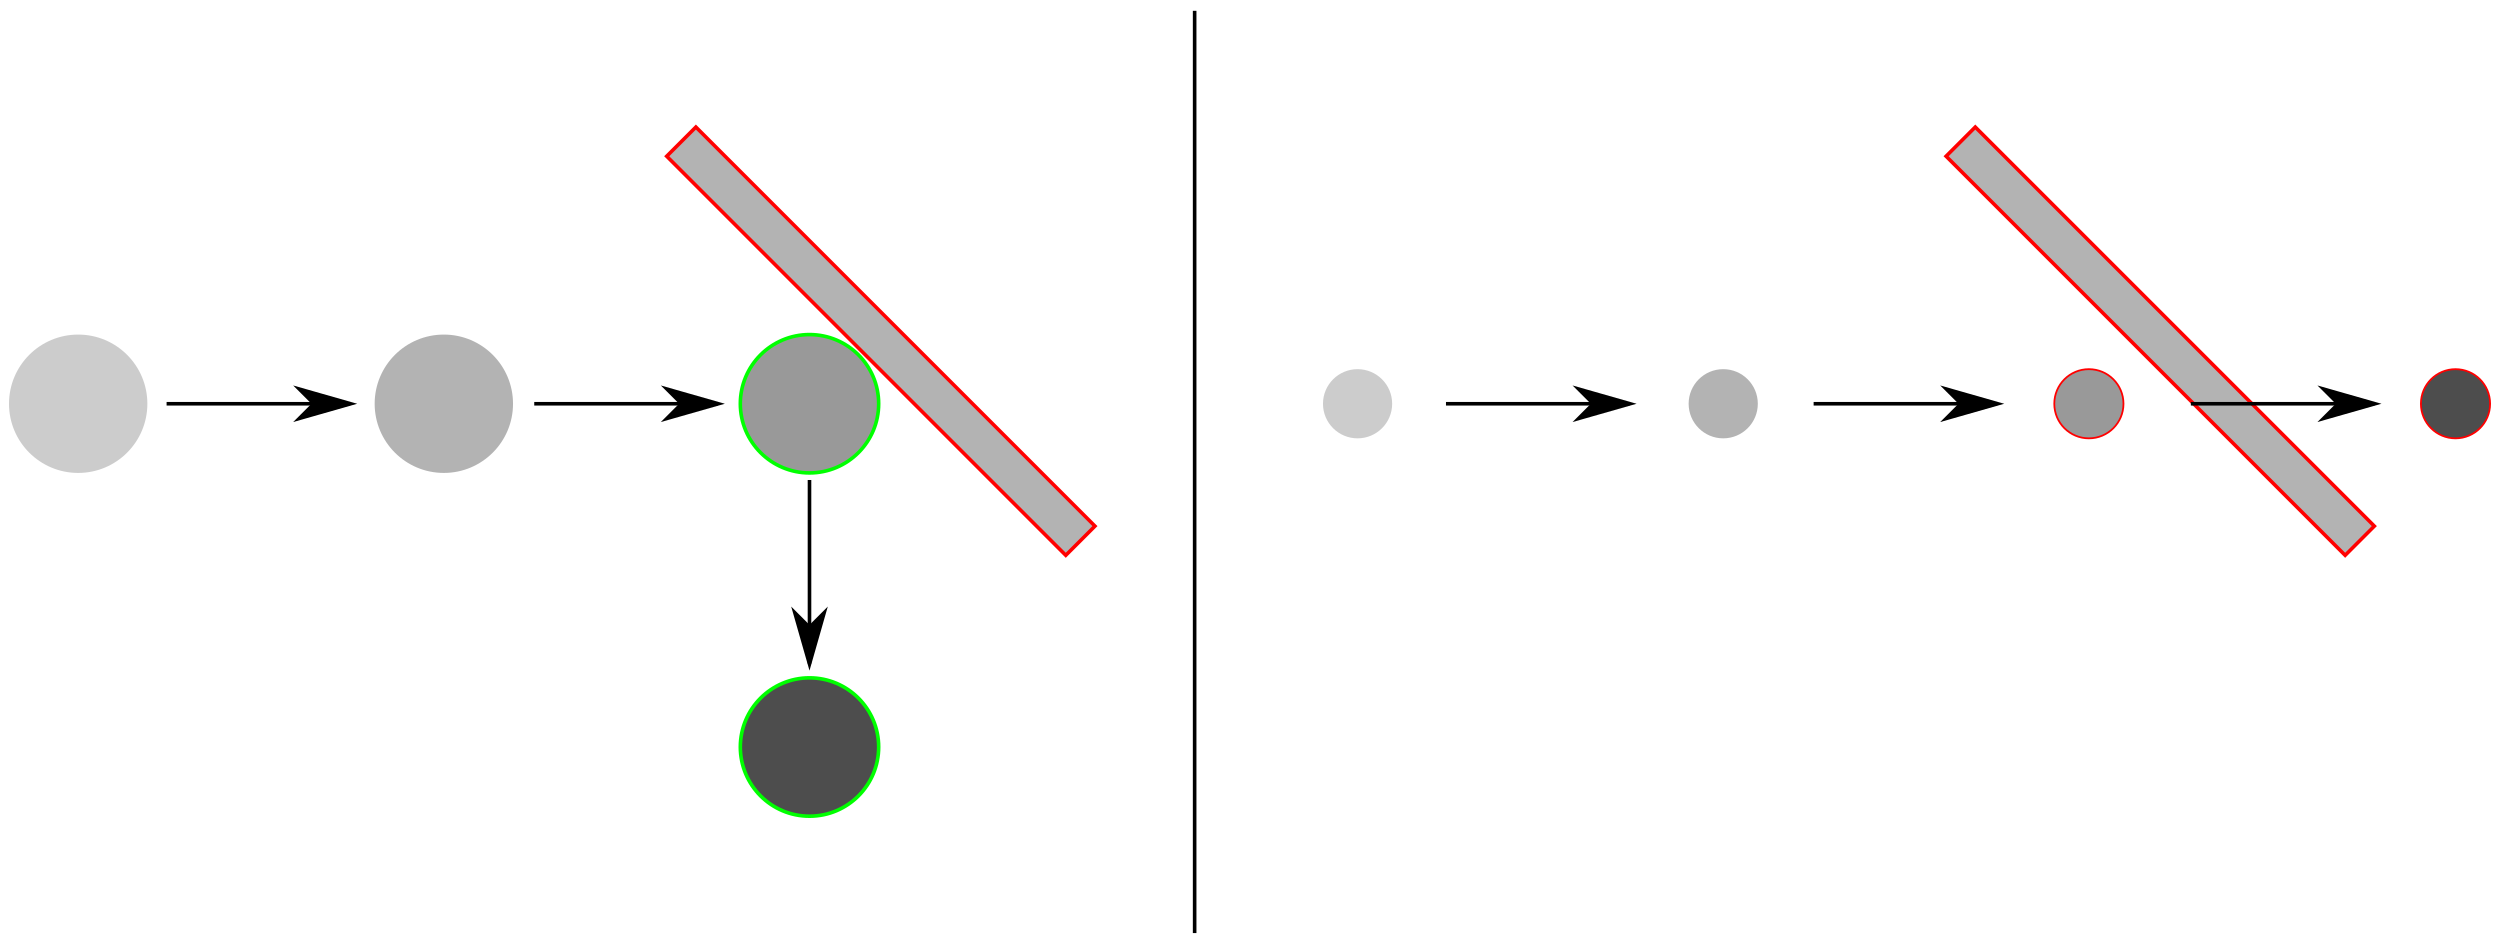
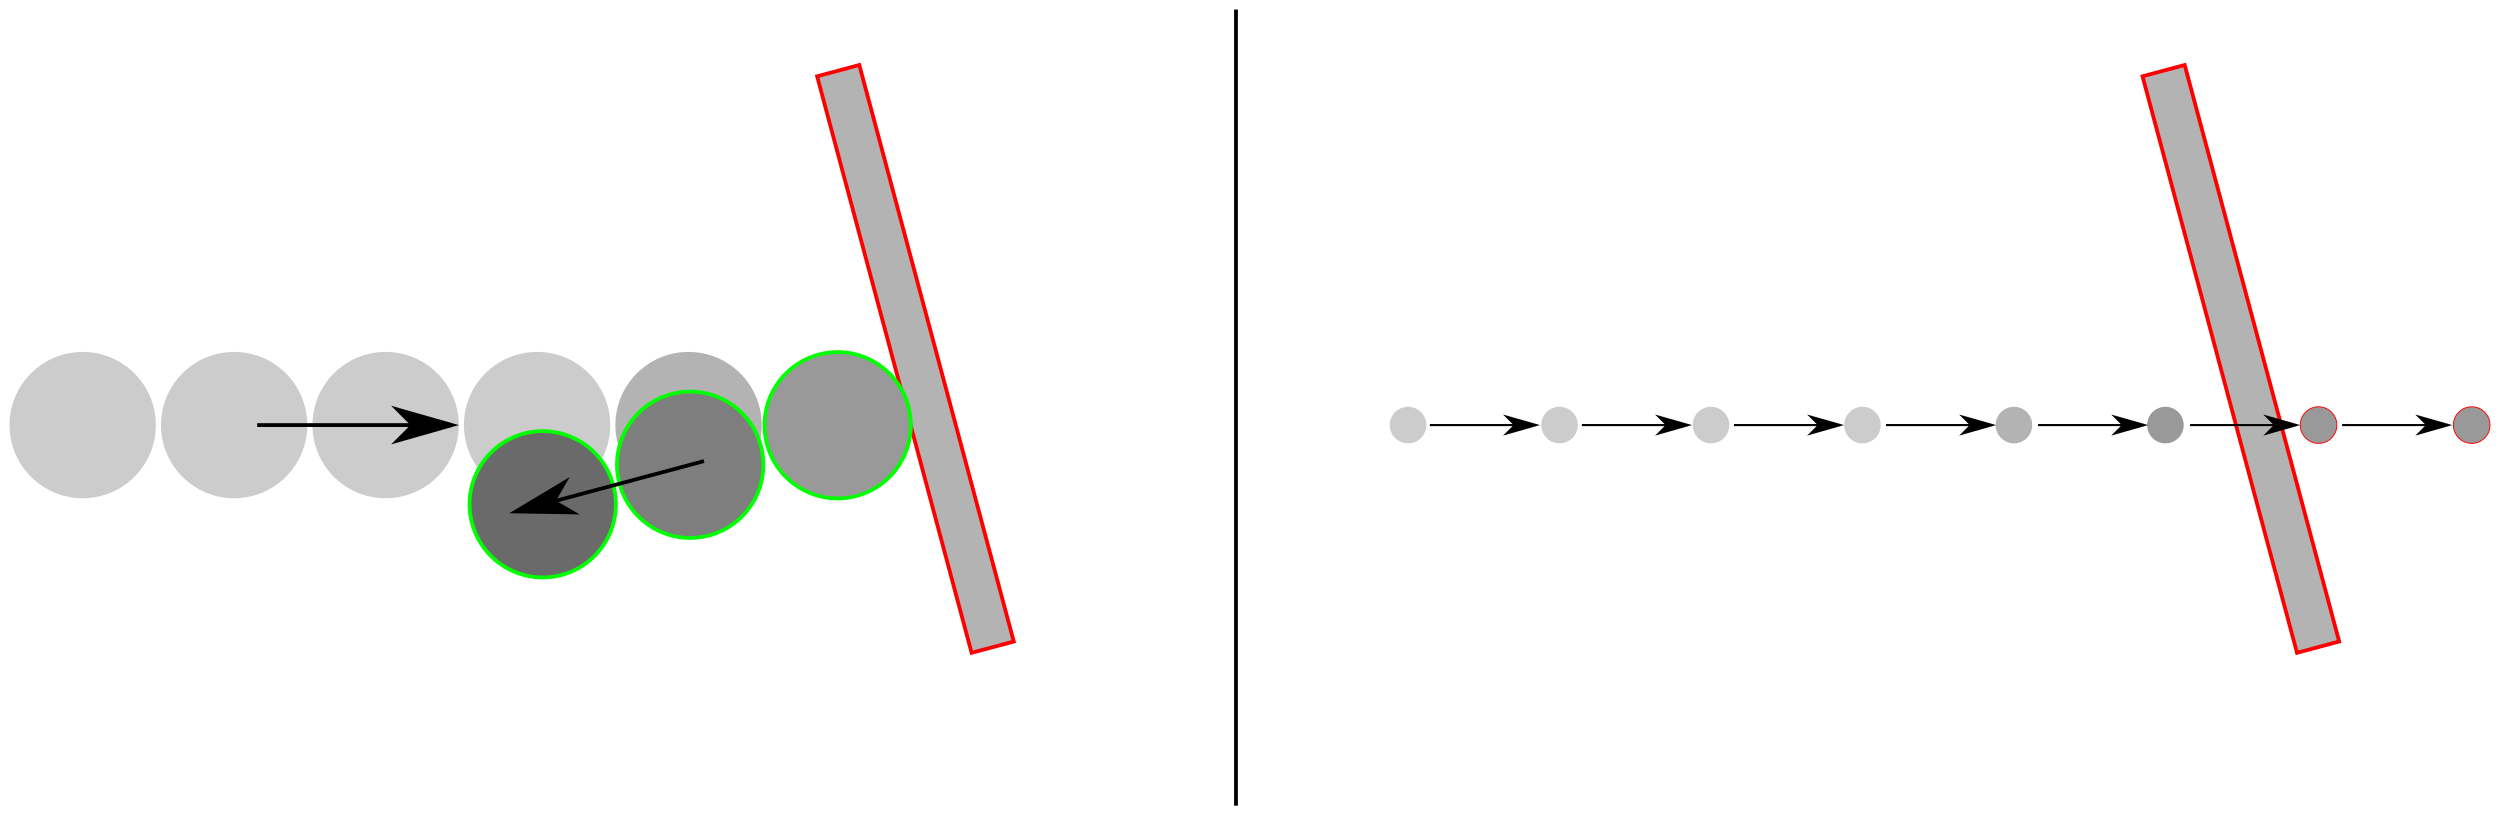
- <svg xmlns="http://www.w3.org/2000/svg" width="693.6" height="261.87" id="svg2" version="1.0">
+ <svg xmlns="http://www.w3.org/2000/svg" width="655.87" height="213.87" id="svg2" version="1.0">
  <defs id="defs4">
    <marker orient="auto" refY="0" refX="0" id="Arrow1Lend" style="overflow:visible">
      <path id="path3233" d="M 0,0 L 5,-5 L -12.5,0 L 5,5 L 0,0 z" style="fill-rule:evenodd;stroke:#000000;stroke-width:1pt;marker-start:none" transform="matrix(-0.8,0,0,-0.8,-10,0)" />
    </marker>
    <marker orient="auto" refY="0" refX="0" id="Arrow1Mend" style="overflow:visible">
      <path id="path3239" d="M 0,0 L 5,-5 L -12.5,0 L 5,5 L 0,0 z" style="fill-rule:evenodd;stroke:#000000;stroke-width:1pt;marker-start:none" transform="matrix(-0.4,0,0,-0.4,-4,0)" />
    </marker>
  </defs>
-   <g id="layer1" transform="translate(-47.44841,10.04659)">
-     <rect style="fill:#b3b3b3;fill-opacity:1;stroke:#ff0000;stroke-width:1;stroke-linecap:round;stroke-linejoin:miter;stroke-miterlimit:4;stroke-dasharray:none;stroke-dashoffset:0;stroke-opacity:1" id="rect2383" width="11.448" height="156.575" x="140.799" y="187.891" transform="matrix(0.7071068,-0.7071068,0.7071068,0.7071068,0,0)" />
-     <path transform="translate(-11.67281,-1.353325)" d="M 100.005,103.324 A 19.193,19.193 0 1 1 61.619,103.324 A 19.193,19.193 0 1 1 100.005,103.324 z" id="path3157" style="fill:#cccccc;fill-opacity:1;stroke:none;stroke-width:4;stroke-linecap:round;stroke-linejoin:miter;stroke-miterlimit:4;stroke-dasharray:none;stroke-dashoffset:0;stroke-opacity:1" />
-     <path style="fill:#b3b3b3;fill-opacity:1;stroke:none;stroke-width:4;stroke-linecap:round;stroke-linejoin:miter;stroke-miterlimit:4;stroke-dasharray:none;stroke-dashoffset:0;stroke-opacity:1" id="path3159" d="M 100.005,103.324 A 19.193,19.193 0 1 1 61.619,103.324 A 19.193,19.193 0 1 1 100.005,103.324 z" transform="translate(89.77513,-1.353325)" />
-     <path style="fill:#999999;fill-opacity:1;stroke:#00ff00;stroke-width:1;stroke-linecap:round;stroke-linejoin:miter;stroke-miterlimit:4;stroke-dasharray:none;stroke-dashoffset:0;stroke-opacity:1" id="path3163" d="M 100.005,103.324 A 19.193,19.193 0 1 1 61.619,103.324 A 19.193,19.193 0 1 1 100.005,103.324 z" transform="translate(191.2231,-1.353325)" />
-     <path style="fill:#4d4d4d;fill-opacity:1;stroke:#00ff00;stroke-width:1;stroke-linecap:round;stroke-linejoin:miter;stroke-miterlimit:4;stroke-dasharray:none;stroke-dashoffset:0;stroke-opacity:1" id="path3167" d="M 100.005,103.324 A 19.193,19.193 0 1 1 61.619,103.324 A 19.193,19.193 0 1 1 100.005,103.324 z" transform="translate(191.2231,93.88382)" />
-     <path style="fill:none;fill-rule:evenodd;stroke:#000000;stroke-width:1;stroke-linecap:butt;stroke-linejoin:miter;marker-end:url(#Arrow1Lend);stroke-opacity:1" d="M 93.667,101.971 L 144.612,101.971" id="path3225" />
-     <path id="path4546" d="M 195.669,101.971 L 246.613,101.971" style="fill:none;fill-rule:evenodd;stroke:#000000;stroke-width:1;stroke-linecap:butt;stroke-linejoin:miter;marker-end:url(#Arrow1Lend);stroke-opacity:1" />
-     <path id="path4550" d="M 272.035,123.125 L 272.035,174.069" style="fill:none;fill-rule:evenodd;stroke:#000000;stroke-width:1;stroke-linecap:butt;stroke-linejoin:miter;marker-end:url(#Arrow1Lend);stroke-opacity:1" />
-     <path style="fill:none;fill-rule:evenodd;stroke:#000000;stroke-width:1;stroke-linecap:butt;stroke-linejoin:miter;stroke-opacity:1" d="M 378.889,-7.047 L 378.889,248.824" id="path4554" />
-     <rect transform="matrix(0.7071068,-0.7071068,0.7071068,0.7071068,0,0)" y="438.881" x="391.788" height="156.575" width="11.448" id="rect4568" style="fill:#b3b3b3;fill-opacity:1;stroke:#ff0000;stroke-width:1;stroke-linecap:round;stroke-linejoin:miter;stroke-miterlimit:4;stroke-dasharray:none;stroke-dashoffset:0;stroke-opacity:1" />
-     <path style="fill:#cccccc;fill-opacity:1;stroke:none;stroke-width:4;stroke-linecap:round;stroke-linejoin:miter;stroke-miterlimit:4;stroke-dasharray:none;stroke-dashoffset:0;stroke-opacity:1" id="path4570" d="M 100.005,103.324 A 19.193,19.193 0 1 1 61.619,103.324 A 19.193,19.193 0 1 1 100.005,103.324 z" transform="matrix(0.5,0,0,0.5,383.6861,50.30861)" />
-     <path transform="matrix(0.5,0,0,0.5,485.1341,50.30861)" d="M 100.005,103.324 A 19.193,19.193 0 1 1 61.619,103.324 A 19.193,19.193 0 1 1 100.005,103.324 z" id="path4572" style="fill:#b3b3b3;fill-opacity:1;stroke:none;stroke-width:4;stroke-linecap:round;stroke-linejoin:miter;stroke-miterlimit:4;stroke-dasharray:none;stroke-dashoffset:0;stroke-opacity:1" />
-     <path transform="matrix(0.5,0,0,0.5,586.582,50.30861)" d="M 100.005,103.324 A 19.193,19.193 0 1 1 61.619,103.324 A 19.193,19.193 0 1 1 100.005,103.324 z" id="path4574" style="fill:#999999;fill-opacity:1;stroke:#ff0000;stroke-width:1;stroke-linecap:round;stroke-linejoin:miter;stroke-miterlimit:4;stroke-dasharray:none;stroke-dashoffset:0;stroke-opacity:1" />
-     <path transform="matrix(0.5,0,0,0.5,688.2978,50.30861)" d="M 100.005,103.324 A 19.193,19.193 0 1 1 61.619,103.324 A 19.193,19.193 0 1 1 100.005,103.324 z" id="path4576" style="fill:#4d4d4d;fill-opacity:1;stroke:#ff0000;stroke-width:1;stroke-linecap:round;stroke-linejoin:miter;stroke-miterlimit:4;stroke-dasharray:none;stroke-dashoffset:0;stroke-opacity:1" />
-     <path id="path4578" d="M 448.62,101.971 L 499.565,101.971" style="fill:none;fill-rule:evenodd;stroke:#000000;stroke-width:1;stroke-linecap:butt;stroke-linejoin:miter;marker-end:url(#Arrow1Lend);stroke-opacity:1" />
-     <path style="fill:none;fill-rule:evenodd;stroke:#000000;stroke-width:1;stroke-linecap:butt;stroke-linejoin:miter;marker-end:url(#Arrow1Lend);stroke-opacity:1" d="M 550.621,101.971 L 601.566,101.971" id="path4580" />
-     <path id="path4600" d="M 655.283,101.971 L 706.228,101.971" style="fill:none;fill-rule:evenodd;stroke:#000000;stroke-width:1;stroke-linecap:butt;stroke-linejoin:miter;marker-end:url(#Arrow1Lend);stroke-opacity:1" />
+   <g id="layer1" transform="translate(-57.13157,7.547146)">
+     <path style="fill:none;fill-rule:evenodd;stroke:#000000;stroke-width:1;stroke-linecap:butt;stroke-linejoin:miter;stroke-opacity:1" d="M 381.387,-5.048 L 381.387,203.824" id="path4554" />
+     <rect transform="matrix(0.9659258,-0.258819,0.258819,0.9659258,0,0)" y="172.312" x="594.895" height="156.575" width="11.448" id="rect2505" style="fill:#b3b3b3;fill-opacity:1;stroke:#ff0000;stroke-width:1;stroke-linecap:round;stroke-linejoin:miter;stroke-miterlimit:4;stroke-dasharray:none;stroke-dashoffset:0;stroke-opacity:1" />
+     <path style="fill:#cccccc;fill-opacity:1;stroke:none;stroke-width:4;stroke-linecap:round;stroke-linejoin:miter;stroke-miterlimit:4;stroke-dasharray:none;stroke-dashoffset:0;stroke-opacity:1" id="path2507" d="M 100.005,103.324 A 19.193,19.193 0 1 1 61.619,103.324 A 19.193,19.193 0 1 1 100.005,103.324 z" transform="matrix(0.25,0,0,0.25,525.5463,78.13887)" />
+     <path transform="matrix(0.25,0,0,0.25,565.2837,78.13887)" d="M 100.005,103.324 A 19.193,19.193 0 1 1 61.619,103.324 A 19.193,19.193 0 1 1 100.005,103.324 z" id="path2509" style="fill:#b3b3b3;fill-opacity:1;stroke:none;stroke-width:4;stroke-linecap:round;stroke-linejoin:miter;stroke-miterlimit:4;stroke-dasharray:none;stroke-dashoffset:0;stroke-opacity:1" />
+     <path transform="matrix(0.25,0,0,0.25,605.0211,78.13886)" d="M 100.005,103.324 A 19.193,19.193 0 1 1 61.619,103.324 A 19.193,19.193 0 1 1 100.005,103.324 z" id="path2511" style="fill:#999999;fill-opacity:1;stroke:none;stroke-width:1;stroke-linecap:round;stroke-linejoin:miter;stroke-miterlimit:4;stroke-dasharray:none;stroke-dashoffset:0;stroke-opacity:1" />
+     <path style="fill:#cccccc;fill-opacity:1;stroke:none;stroke-width:4;stroke-linecap:round;stroke-linejoin:miter;stroke-miterlimit:4;stroke-dasharray:none;stroke-dashoffset:0;stroke-opacity:1" id="path2517" d="M 100.005,103.324 A 19.193,19.193 0 1 1 61.619,103.324 A 19.193,19.193 0 1 1 100.005,103.324 z" transform="matrix(0.25,0,0,0.25,485.8089,78.13887)" />
+     <path transform="matrix(0.25,0,0,0.25,446.0715,78.13887)" d="M 100.005,103.324 A 19.193,19.193 0 1 1 61.619,103.324 A 19.193,19.193 0 1 1 100.005,103.324 z" id="path2519" style="fill:#cccccc;fill-opacity:1;stroke:none;stroke-width:4;stroke-linecap:round;stroke-linejoin:miter;stroke-miterlimit:4;stroke-dasharray:none;stroke-dashoffset:0;stroke-opacity:1" />
+     <path style="fill:#cccccc;fill-opacity:1;stroke:none;stroke-width:4;stroke-linecap:round;stroke-linejoin:miter;stroke-miterlimit:4;stroke-dasharray:none;stroke-dashoffset:0;stroke-opacity:1" id="path2521" d="M 100.005,103.324 A 19.193,19.193 0 1 1 61.619,103.324 A 19.193,19.193 0 1 1 100.005,103.324 z" transform="matrix(0.25,0,0,0.25,406.3341,78.13887)" />
+     <path id="path2525" d="M 432.245,103.97 L 460.082,103.97" style="fill:none;fill-rule:evenodd;stroke:#000000;stroke-width:0.546;stroke-linecap:butt;stroke-linejoin:miter;marker-end:url(#Arrow1Lend);stroke-opacity:1" />
+     <path style="fill:#999999;fill-opacity:1;stroke:#ff0000;stroke-width:1;stroke-linecap:round;stroke-linejoin:miter;stroke-miterlimit:4;stroke-dasharray:none;stroke-dashoffset:0;stroke-opacity:1" id="path2543" d="M 100.005,103.324 A 19.193,19.193 0 1 1 61.619,103.324 A 19.193,19.193 0 1 1 100.005,103.324 z" transform="matrix(0.25,0,0,0.25,645.1992,78.13886)" />
+     <path transform="matrix(0.25,0,0,0.25,685.3774,78.13886)" d="M 100.005,103.324 A 19.193,19.193 0 1 1 61.619,103.324 A 19.193,19.193 0 1 1 100.005,103.324 z" id="path2547" style="fill:#999999;fill-opacity:1;stroke:#ff0000;stroke-width:1;stroke-linecap:round;stroke-linejoin:miter;stroke-miterlimit:4;stroke-dasharray:none;stroke-dashoffset:0;stroke-opacity:1" />
+     <rect style="fill:#b3b3b3;fill-opacity:1;stroke:#ff0000;stroke-width:1;stroke-linecap:round;stroke-linejoin:miter;stroke-miterlimit:4;stroke-dasharray:none;stroke-dashoffset:0;stroke-opacity:1" id="rect2551" width="11.448" height="156.575" x="259.028" y="82.316" transform="matrix(0.9659258,-0.258819,0.258819,0.9659258,0,0)" />
+     <path transform="translate(117.2223,0.6459648)" d="M 100.005,103.324 A 19.193,19.193 0 1 1 61.619,103.324 A 19.193,19.193 0 1 1 100.005,103.324 z" id="path2553" style="fill:#cccccc;fill-opacity:1;stroke:none;stroke-width:4;stroke-linecap:round;stroke-linejoin:miter;stroke-miterlimit:4;stroke-dasharray:none;stroke-dashoffset:0;stroke-opacity:1" />
+     <path style="fill:#b3b3b3;fill-opacity:1;stroke:none;stroke-width:4;stroke-linecap:round;stroke-linejoin:miter;stroke-miterlimit:4;stroke-dasharray:none;stroke-dashoffset:0;stroke-opacity:1" id="path2555" d="M 100.005,103.324 A 19.193,19.193 0 1 1 61.619,103.324 A 19.193,19.193 0 1 1 100.005,103.324 z" transform="translate(156.9597,0.6459648)" />
+     <path transform="translate(77.48493,0.6459648)" d="M 100.005,103.324 A 19.193,19.193 0 1 1 61.619,103.324 A 19.193,19.193 0 1 1 100.005,103.324 z" id="path2559" style="fill:#cccccc;fill-opacity:1;stroke:none;stroke-width:4;stroke-linecap:round;stroke-linejoin:miter;stroke-miterlimit:4;stroke-dasharray:none;stroke-dashoffset:0;stroke-opacity:1" />
+     <path style="fill:#cccccc;fill-opacity:1;stroke:none;stroke-width:4;stroke-linecap:round;stroke-linejoin:miter;stroke-miterlimit:4;stroke-dasharray:none;stroke-dashoffset:0;stroke-opacity:1" id="path2561" d="M 100.005,103.324 A 19.193,19.193 0 1 1 61.619,103.324 A 19.193,19.193 0 1 1 100.005,103.324 z" transform="translate(37.74754,0.6459648)" />
+     <path transform="translate(-1.989842,0.6459648)" d="M 100.005,103.324 A 19.193,19.193 0 1 1 61.619,103.324 A 19.193,19.193 0 1 1 100.005,103.324 z" id="path2563" style="fill:#cccccc;fill-opacity:1;stroke:none;stroke-width:4;stroke-linecap:round;stroke-linejoin:miter;stroke-miterlimit:4;stroke-dasharray:none;stroke-dashoffset:0;stroke-opacity:1" />
+     <path id="path2567" d="M 124.608,103.97 L 175.552,103.97" style="fill:none;fill-rule:evenodd;stroke:#000000;stroke-width:1;stroke-linecap:butt;stroke-linejoin:miter;marker-end:url(#Arrow1Lend);stroke-opacity:1" />
+     <g id="g3365" transform="matrix(0.9659258,-0.258819,0.258819,0.9659258,3.833599,-18.25004)">
+       <path transform="translate(151.2929,85.45137)" d="M 100.005,103.324 A 19.193,19.193 0 1 1 61.619,103.324 A 19.193,19.193 0 1 1 100.005,103.324 z" id="path2557" style="fill:#999999;fill-opacity:1;stroke:#00ff00;stroke-width:1;stroke-linecap:round;stroke-linejoin:miter;stroke-miterlimit:4;stroke-dasharray:none;stroke-dashoffset:0;stroke-opacity:1" />
+       <path style="fill:#7e7e7e;fill-opacity:1;stroke:#00ff00;stroke-width:1;stroke-linecap:round;stroke-linejoin:miter;stroke-miterlimit:4;stroke-dasharray:none;stroke-dashoffset:0;stroke-opacity:1" id="path2577" d="M 100.005,103.324 A 19.193,19.193 0 1 1 61.619,103.324 A 19.193,19.193 0 1 1 100.005,103.324 z" transform="translate(111.2387,85.45137)" />
+       <path transform="translate(71.18457,85.45137)" d="M 100.005,103.324 A 19.193,19.193 0 1 1 61.619,103.324 A 19.193,19.193 0 1 1 100.005,103.324 z" id="path2579" style="fill:#6a6a6a;fill-opacity:1;stroke:#00ff00;stroke-width:1;stroke-linecap:round;stroke-linejoin:miter;stroke-miterlimit:4;stroke-dasharray:none;stroke-dashoffset:0;stroke-opacity:1" />
+       <path style="fill:none;fill-rule:evenodd;stroke:#000000;stroke-width:1;stroke-linecap:butt;stroke-linejoin:miter;marker-end:url(#Arrow1Lend);stroke-opacity:1" d="M 195.802,188.775 L 144.857,188.775" id="path3363" />
+     </g>
+     <path style="fill:none;fill-rule:evenodd;stroke:#000000;stroke-width:0.546;stroke-linecap:butt;stroke-linejoin:miter;marker-end:url(#Arrow1Lend);stroke-opacity:1" d="M 472.134,103.97 L 499.971,103.97" id="path3509" />
+     <path id="path3511" d="M 512.022,103.97 L 539.859,103.97" style="fill:none;fill-rule:evenodd;stroke:#000000;stroke-width:0.546;stroke-linecap:butt;stroke-linejoin:miter;marker-end:url(#Arrow1Lend);stroke-opacity:1" />
+     <path style="fill:none;fill-rule:evenodd;stroke:#000000;stroke-width:0.546;stroke-linecap:butt;stroke-linejoin:miter;marker-end:url(#Arrow1Lend);stroke-opacity:1" d="M 551.911,103.97 L 579.748,103.97" id="path3513" />
+     <path id="path3515" d="M 591.8,103.97 L 619.637,103.97" style="fill:none;fill-rule:evenodd;stroke:#000000;stroke-width:0.546;stroke-linecap:butt;stroke-linejoin:miter;marker-end:url(#Arrow1Lend);stroke-opacity:1" />
+     <path style="fill:none;fill-rule:evenodd;stroke:#000000;stroke-width:0.546;stroke-linecap:butt;stroke-linejoin:miter;marker-end:url(#Arrow1Lend);stroke-opacity:1" d="M 631.689,103.97 L 659.526,103.97" id="path3517" />
+     <path id="path3519" d="M 671.578,103.97 L 699.415,103.97" style="fill:none;fill-rule:evenodd;stroke:#000000;stroke-width:0.546;stroke-linecap:butt;stroke-linejoin:miter;marker-end:url(#Arrow1Lend);stroke-opacity:1" />
  </g>
</svg>
